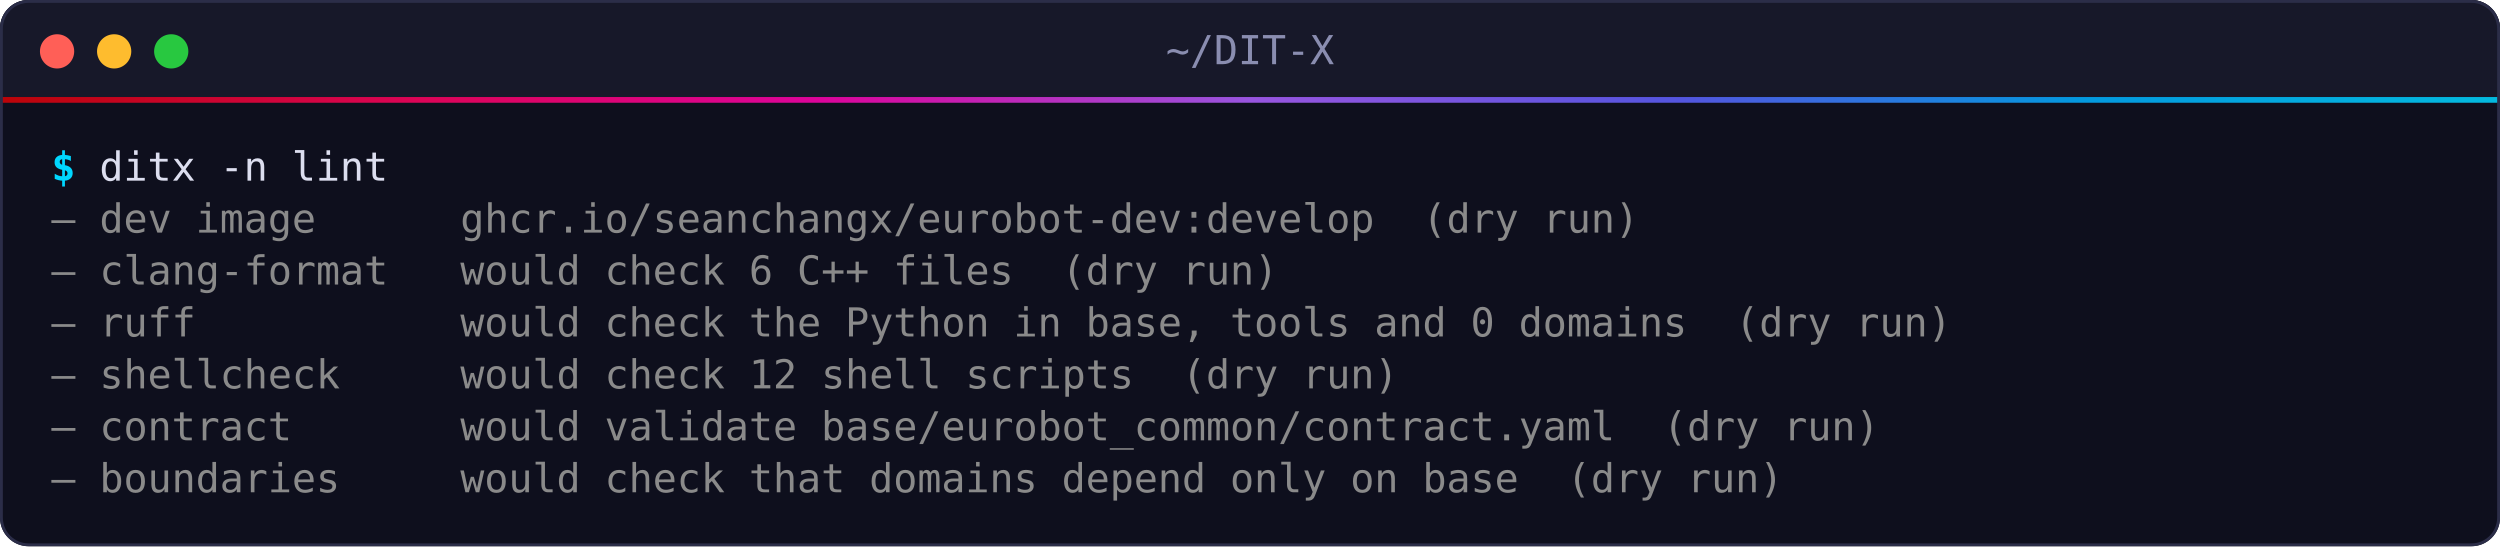
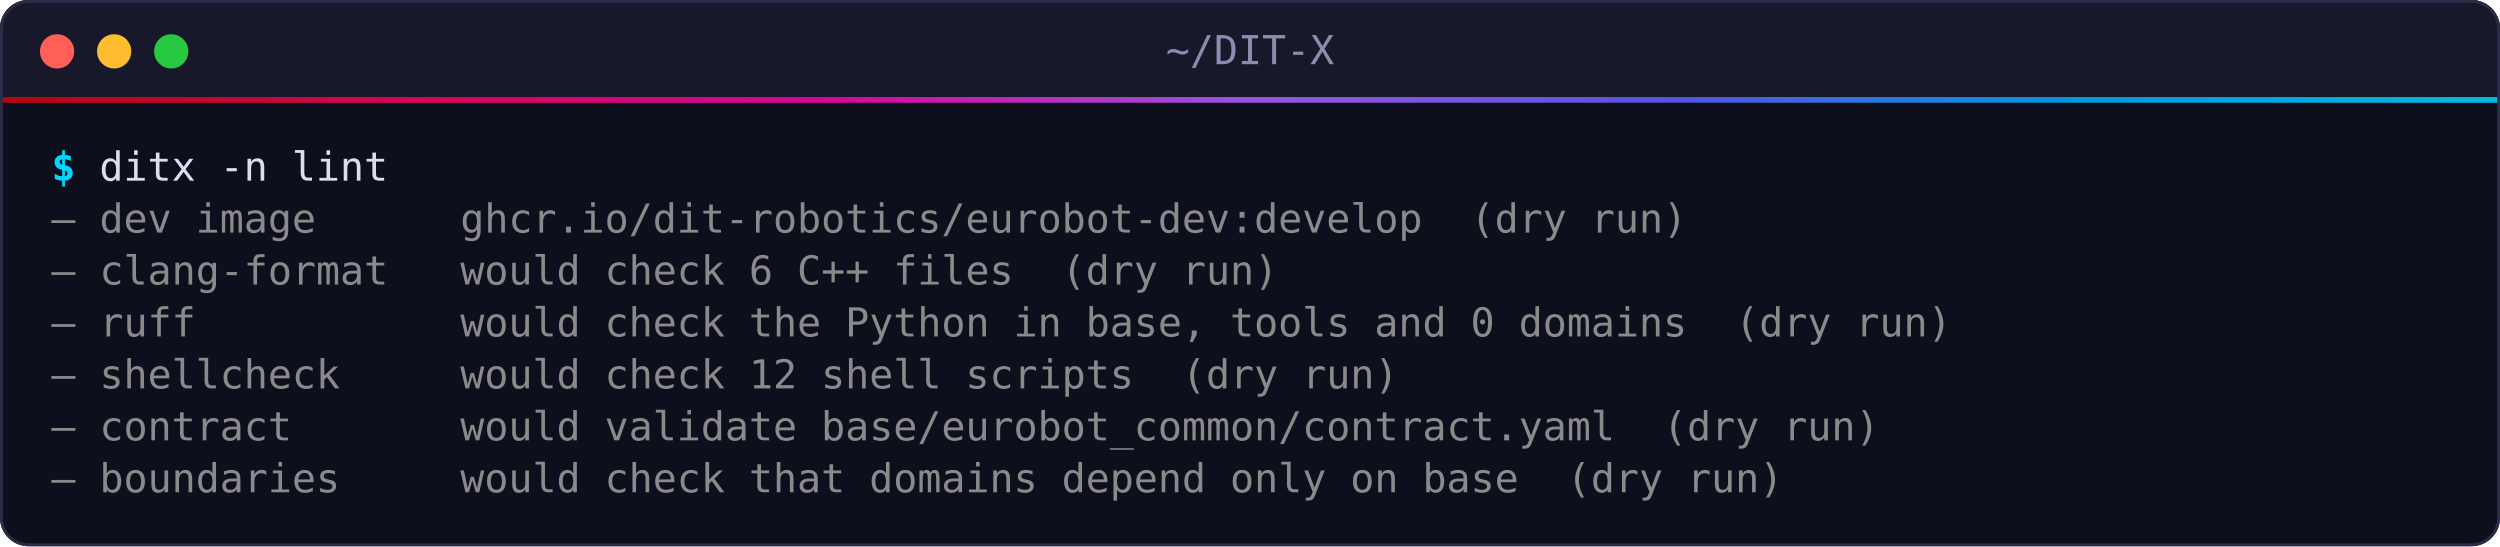
<svg xmlns="http://www.w3.org/2000/svg" width="876" height="191.4" viewBox="0 0 876 191.4" xml:space="preserve" role="img" aria-label="$ ditx -n lint">
-   <style>.td445b9 text{font-family:'JetBrains Mono', 'Cascadia Code', 'DejaVu Sans Mono', monospace;font-size:14px;white-space:pre;font-variant-ligatures:none}.td445b9-0{fill:#00d7ff;font-weight:700}.td445b9-1{fill:#dcdeef}.td445b9-2{fill:#8a8a8a}</style>
+   <style>.t5ae8e4 text{font-family:'JetBrains Mono', 'Cascadia Code', 'DejaVu Sans Mono', monospace;font-size:14px;white-space:pre;font-variant-ligatures:none}.t5ae8e4-0{fill:#00d7ff;font-weight:700}.t5ae8e4-1{fill:#dcdeef}.t5ae8e4-2{fill:#8a8a8a}</style>
  <defs>
-     <linearGradient id="td445b9-ramp" x1="0" x2="1" y1="0" y2="0">
+     <linearGradient id="t5ae8e4-ramp" x1="0" x2="1" y1="0" y2="0">
      <stop offset="0" stop-color="#d70000" />
      <stop offset="0.17" stop-color="#ff005f" />
      <stop offset="0.33" stop-color="#ff00af" />
      <stop offset="0.5" stop-color="#af5fff" />
      <stop offset="0.67" stop-color="#5f5fff" />
      <stop offset="0.83" stop-color="#00afff" />
      <stop offset="1" stop-color="#00d7ff" />
    </linearGradient>
-     <clipPath id="td445b9-clip">
+     <clipPath id="t5ae8e4-clip">
      <rect width="876" height="191.4" rx="10" />
    </clipPath>
  </defs>
-   <g class="td445b9" clip-path="url(#td445b9-clip)">
+   <g class="t5ae8e4" clip-path="url(#t5ae8e4-clip)">
    <rect width="876" height="191.4" fill="#0e0f1d" />
    <rect width="876" height="36" fill="#171829" />
-     <rect y="34" width="876" height="2" fill="url(#td445b9-ramp)" opacity="0.85" />
+     <rect y="34" width="876" height="2" fill="url(#t5ae8e4-ramp)" opacity="0.85" />
    <circle cx="20" cy="18.0" r="6" fill="#ff5f57" />
    <circle cx="40" cy="18.0" r="6" fill="#febc2e" />
    <circle cx="60" cy="18.0" r="6" fill="#28c840" />
    <text x="438" y="22.5" text-anchor="middle" fill="#8a8db0" font-size="13">~/DIT-X</text>
-     <text x="18" y="63.3" textLength="8.4" lengthAdjust="spacingAndGlyphs" class="td445b9-0">$</text>
-     <text x="26.4" y="63.3" textLength="109.2" lengthAdjust="spacingAndGlyphs" class="td445b9-1"> ditx -n lint</text>
-     <text x="18" y="81.5" textLength="554.4" lengthAdjust="spacingAndGlyphs" class="td445b9-2">– dev image      ghcr.io/seanchangx/eurobot-dev:develop  (dry run)</text>
-     <text x="18" y="99.7" textLength="428.4" lengthAdjust="spacingAndGlyphs" class="td445b9-2">– clang-format   would check 6 C++ files  (dry run)</text>
-     <text x="18" y="117.9" textLength="663.6" lengthAdjust="spacingAndGlyphs" class="td445b9-2">– ruff           would check the Python in base, tools and 0 domains  (dry run)</text>
-     <text x="18" y="136.1" textLength="470.4" lengthAdjust="spacingAndGlyphs" class="td445b9-2">– shellcheck     would check 12 shell scripts  (dry run)</text>
-     <text x="18" y="154.3" textLength="638.4" lengthAdjust="spacingAndGlyphs" class="td445b9-2">– contract       would validate base/eurobot_common/contract.yaml  (dry run)</text>
-     <text x="18" y="172.5" textLength="604.8" lengthAdjust="spacingAndGlyphs" class="td445b9-2">– boundaries     would check that domains depend only on base  (dry run)</text>
+     <text x="18" y="63.3" textLength="8.4" lengthAdjust="spacingAndGlyphs" class="t5ae8e4-0">$</text>
+     <text x="26.4" y="63.3" textLength="109.2" lengthAdjust="spacingAndGlyphs" class="t5ae8e4-1"> ditx -n lint</text>
+     <text x="18" y="81.5" textLength="571.2" lengthAdjust="spacingAndGlyphs" class="t5ae8e4-2">– dev image      ghcr.io/dit-robotics/eurobot-dev:develop  (dry run)</text>
+     <text x="18" y="99.7" textLength="428.4" lengthAdjust="spacingAndGlyphs" class="t5ae8e4-2">– clang-format   would check 6 C++ files  (dry run)</text>
+     <text x="18" y="117.9" textLength="663.6" lengthAdjust="spacingAndGlyphs" class="t5ae8e4-2">– ruff           would check the Python in base, tools and 0 domains  (dry run)</text>
+     <text x="18" y="136.1" textLength="470.4" lengthAdjust="spacingAndGlyphs" class="t5ae8e4-2">– shellcheck     would check 12 shell scripts  (dry run)</text>
+     <text x="18" y="154.3" textLength="638.4" lengthAdjust="spacingAndGlyphs" class="t5ae8e4-2">– contract       would validate base/eurobot_common/contract.yaml  (dry run)</text>
+     <text x="18" y="172.5" textLength="604.8" lengthAdjust="spacingAndGlyphs" class="t5ae8e4-2">– boundaries     would check that domains depend only on base  (dry run)</text>
  </g>
  <rect x="0.5" y="0.5" width="875" height="190.4" rx="9.5" fill="none" stroke="#2b2d48" />
</svg>
